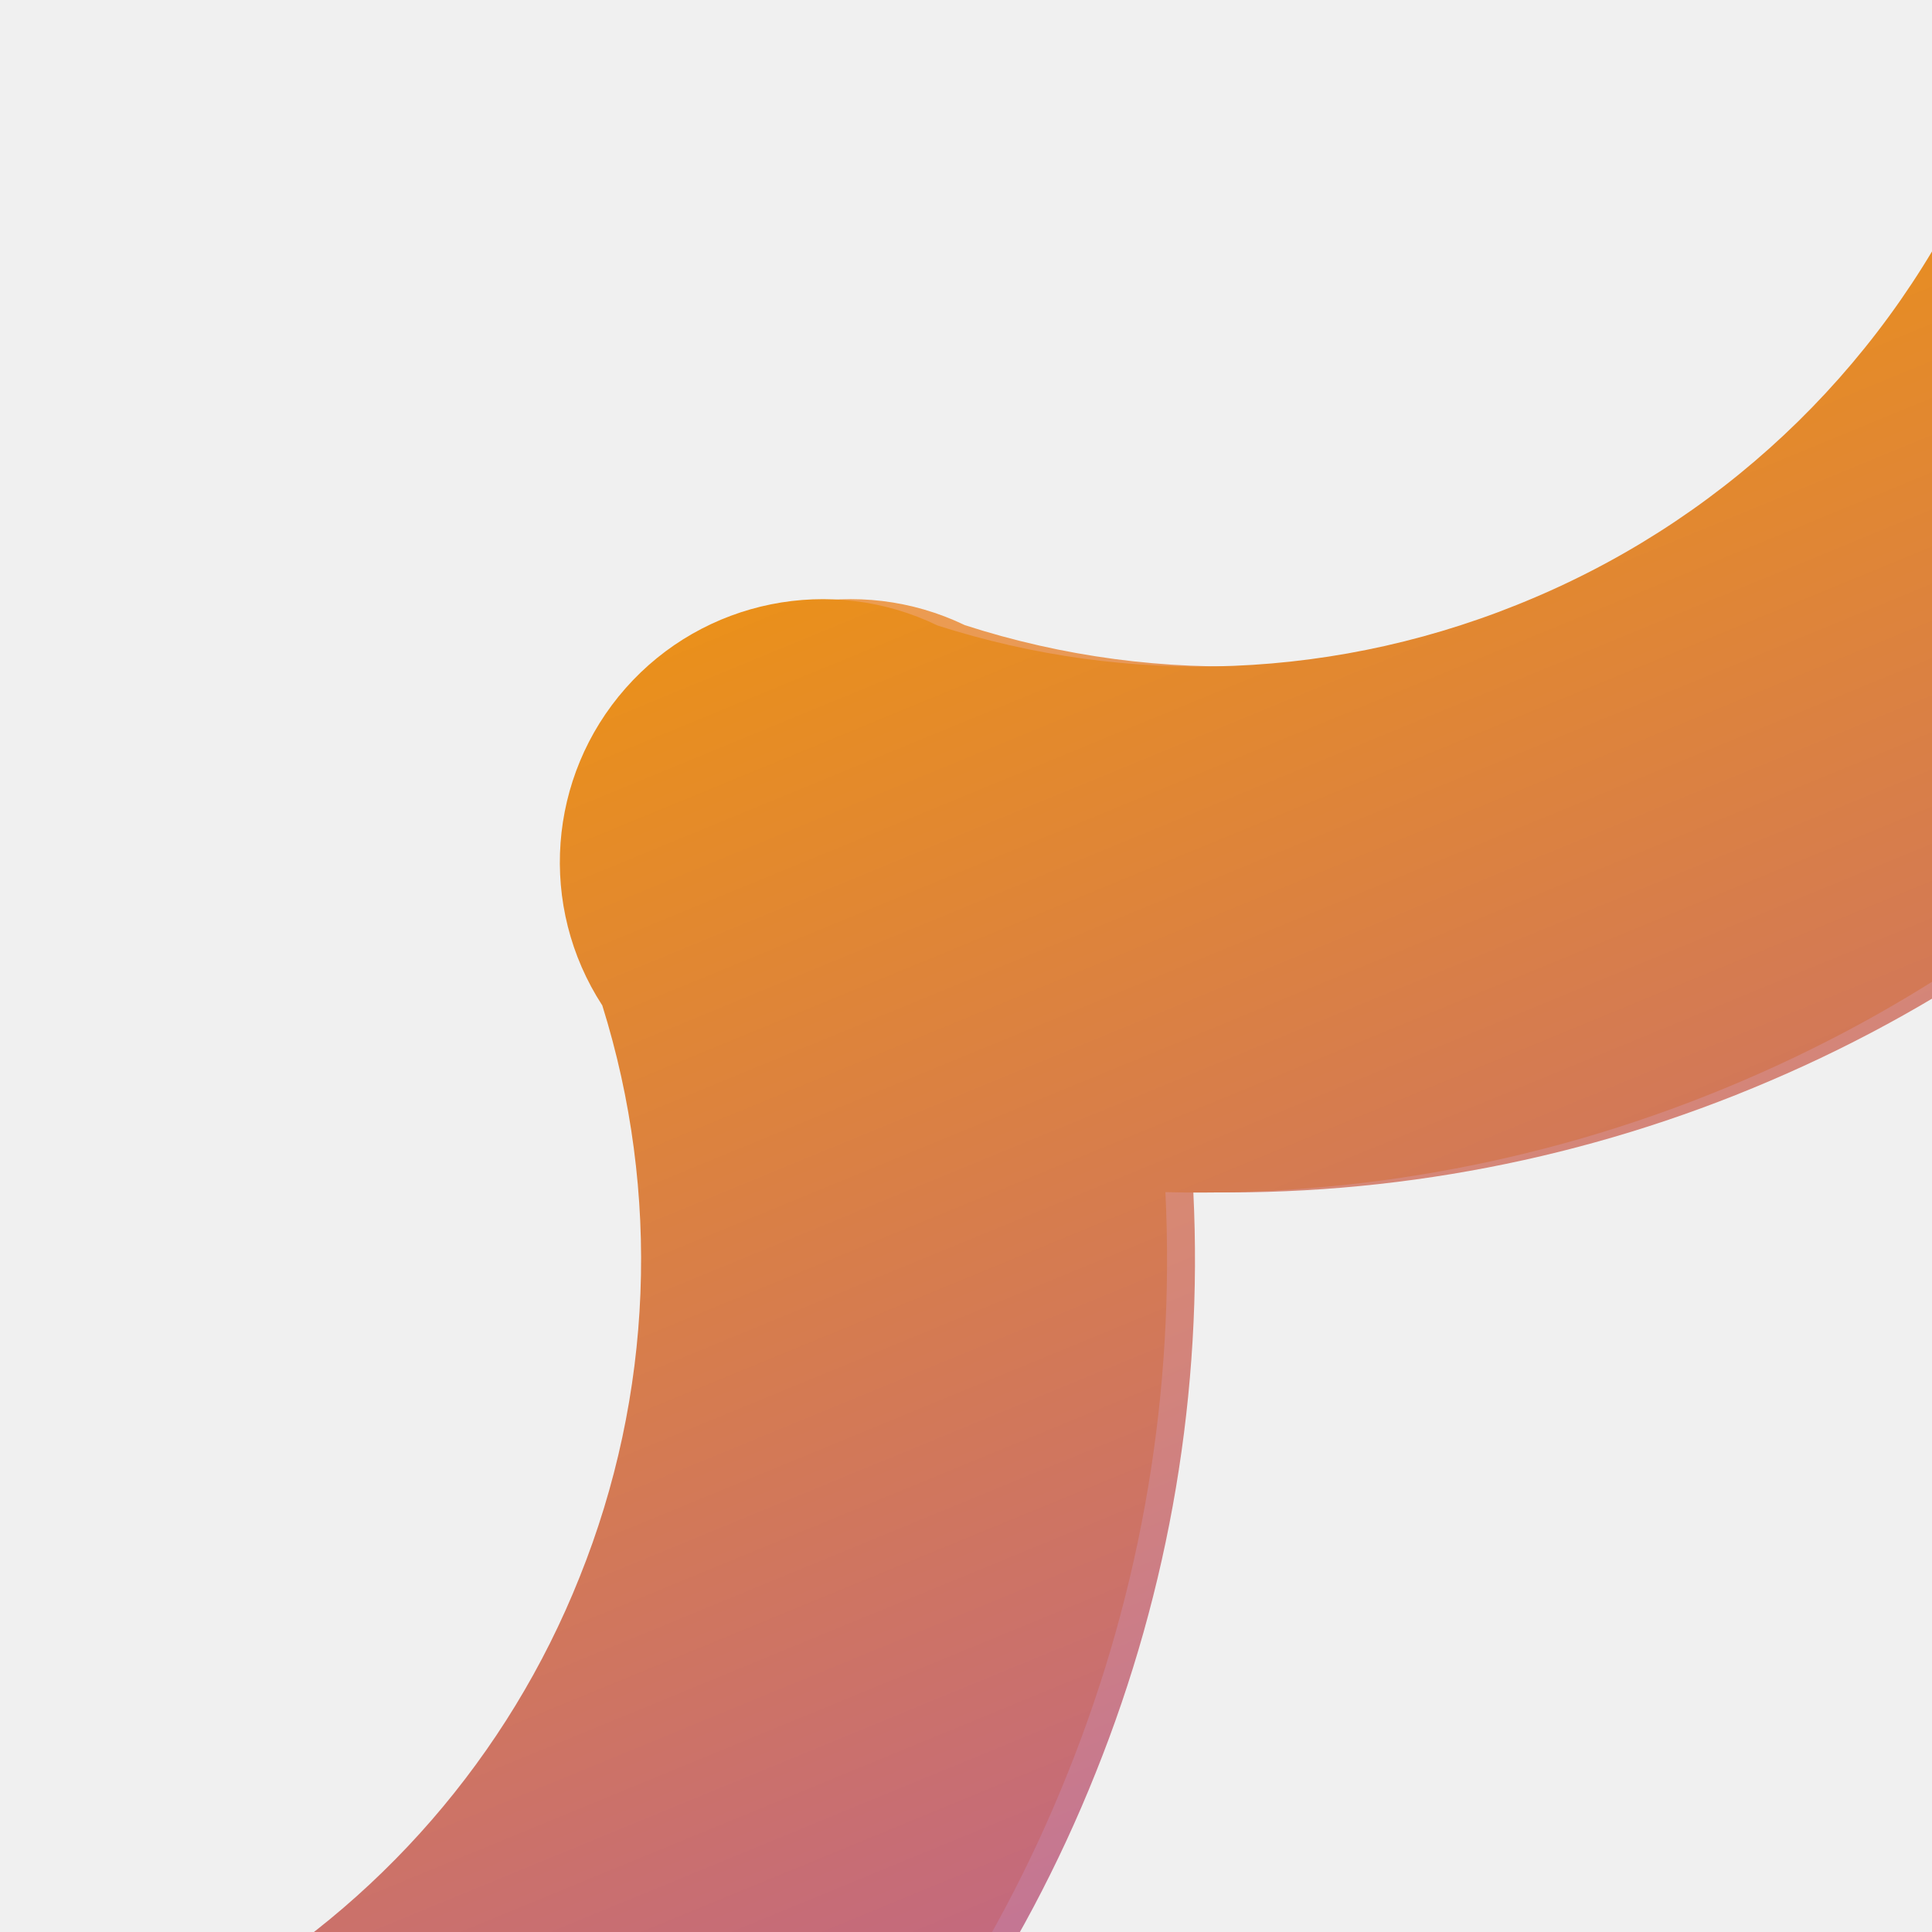
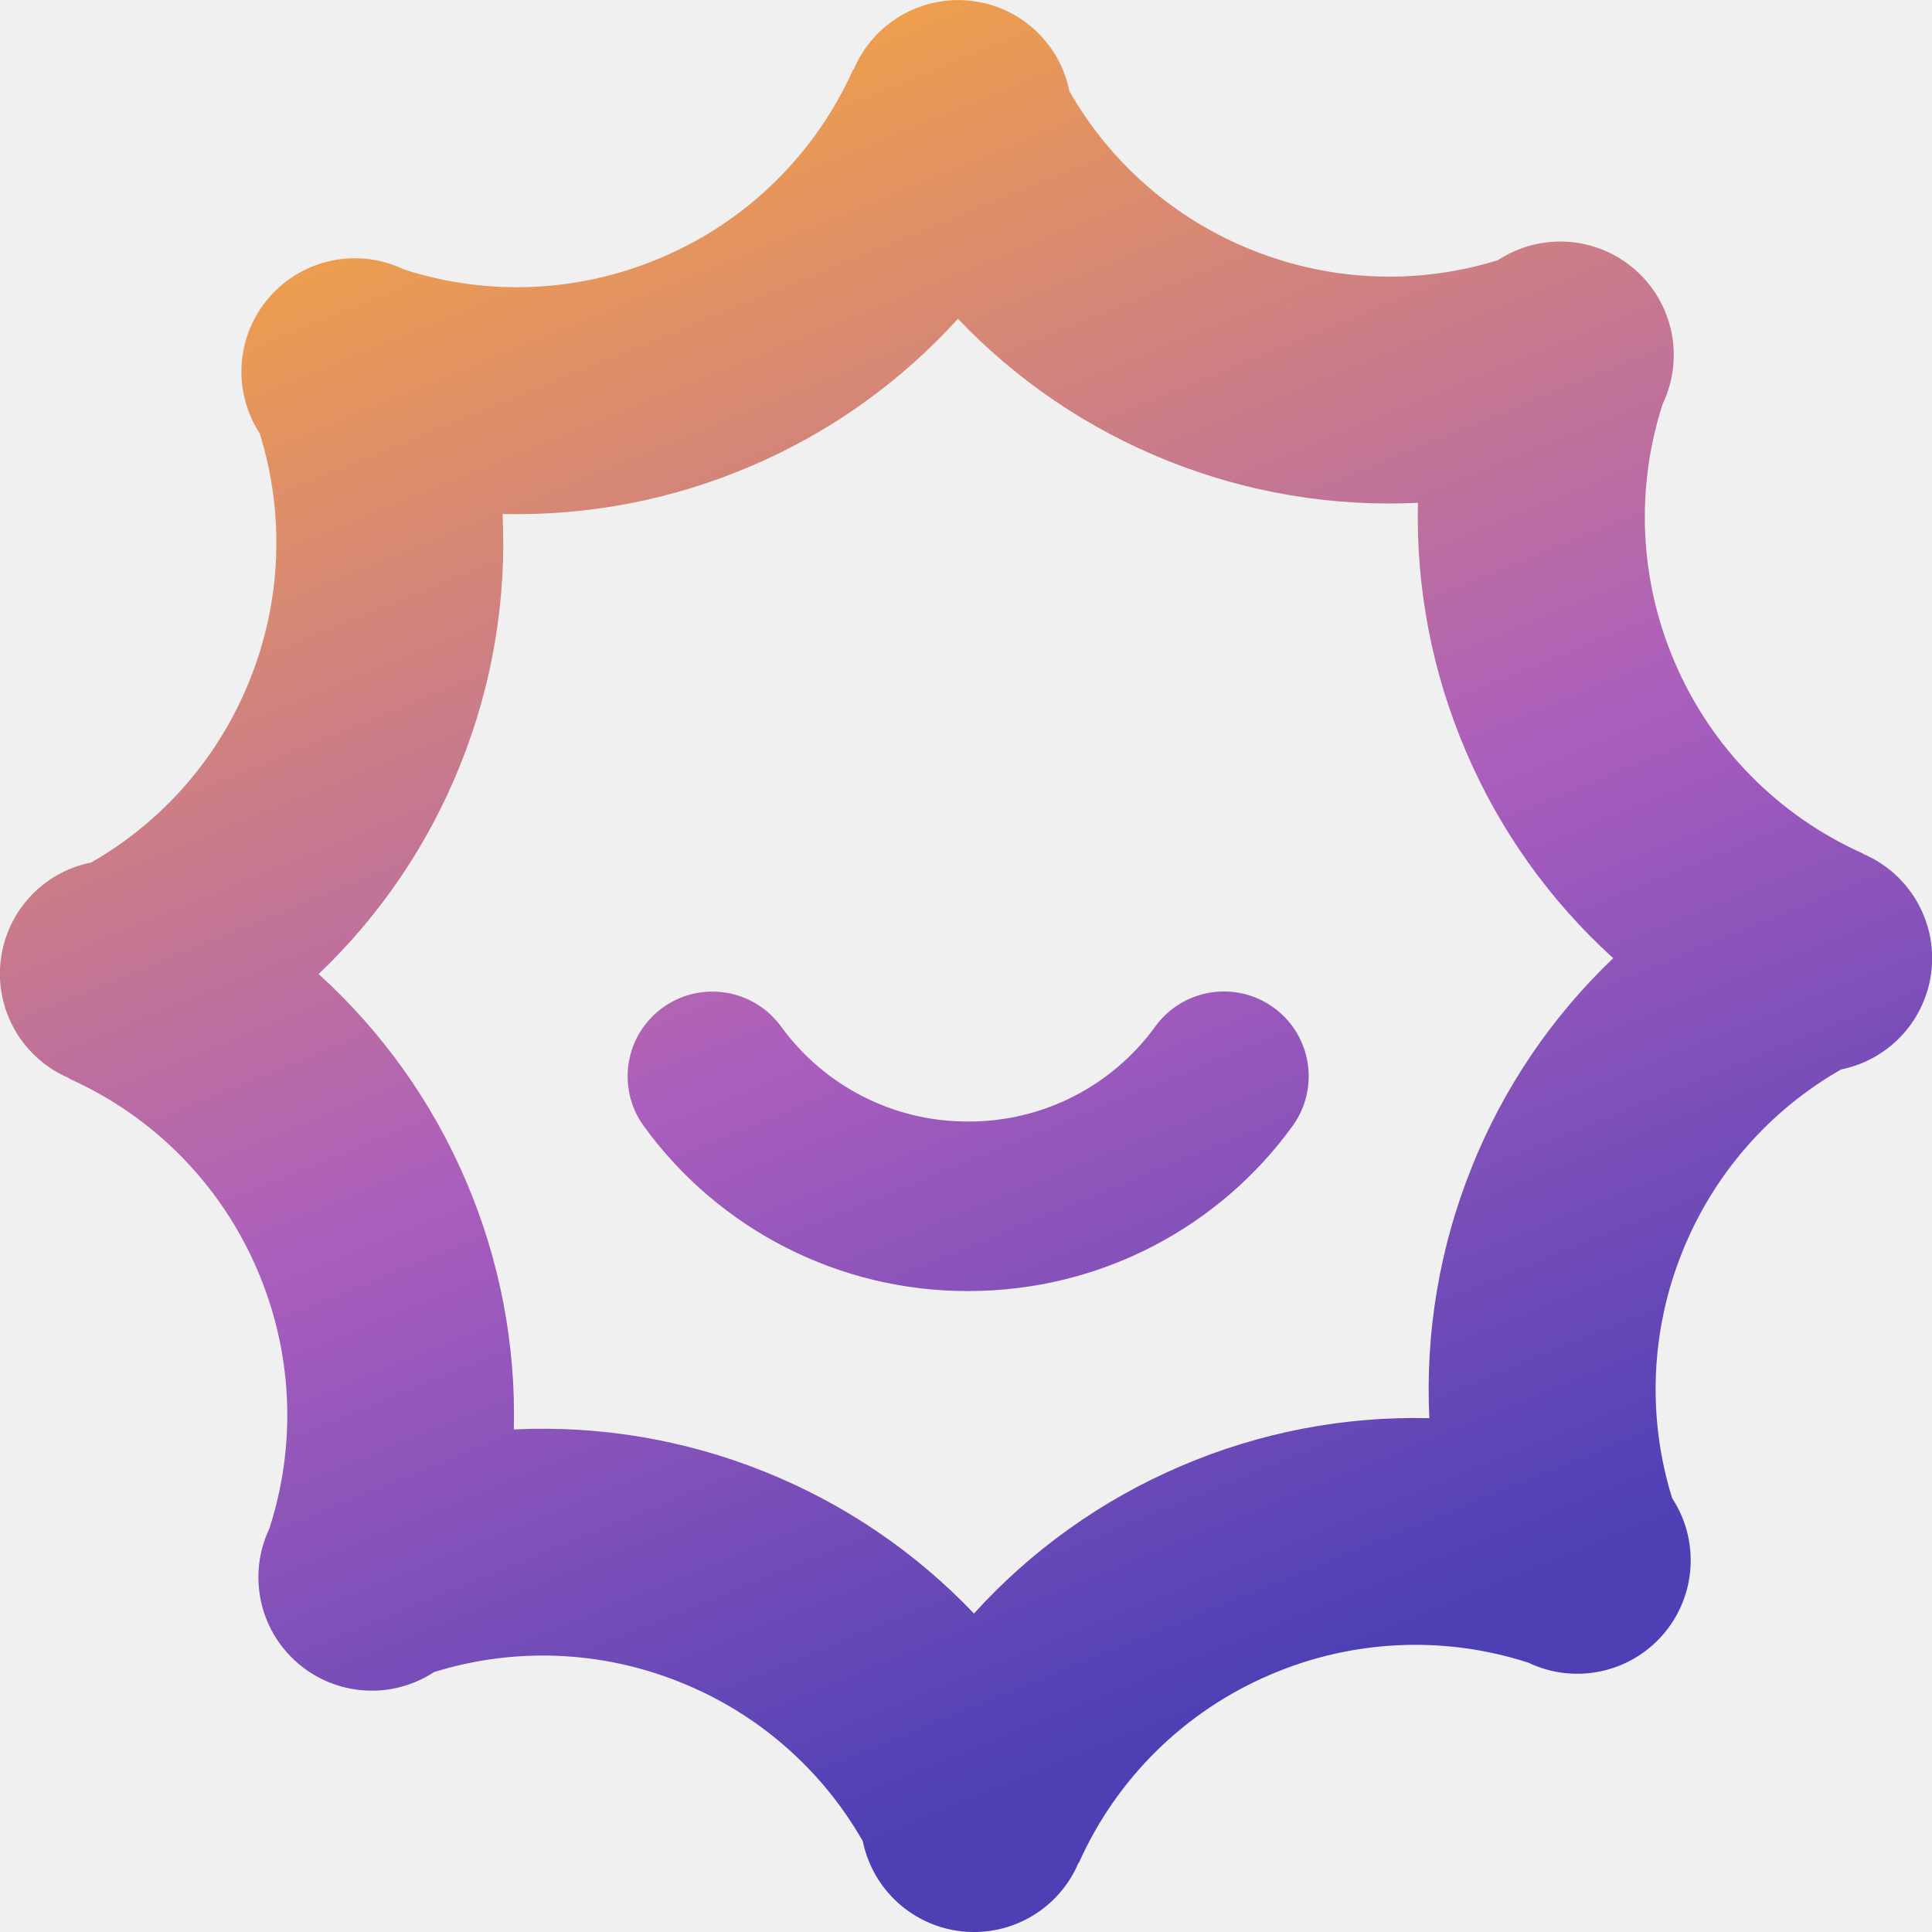
<svg xmlns="http://www.w3.org/2000/svg" width="24" height="24" fill="none">
-   <path fill="url(#prefix__a)" fill-rule="evenodd" d="M31.157 2.643a3.267 3.267 0 00-6.218-.64l-.008-.005a10.578 10.578 0 01-5.515 5.421 10.573 10.573 0 01-7.43.347A3.267 3.267 0 007.83 12.49c.702 2.254.66 4.744-.284 7.101a10.567 10.567 0 01-4.57 5.26 3.267 3.267 0 00-.632 6.214l-.004.01a10.578 10.578 0 015.421 5.515 10.574 10.574 0 01.34 7.449 3.267 3.267 0 004.747 4.13 10.568 10.568 0 017.084.289A10.568 10.568 0 0125.2 53.04a3.267 3.267 0 006.212.62l.01.004a10.578 10.578 0 015.514-5.421 10.573 10.573 0 017.433-.345 3.267 3.267 0 004.144-4.74 10.569 10.569 0 01.29-7.086 10.568 10.568 0 014.577-5.265 3.267 3.267 0 00.623-6.213l.004-.009a10.578 10.578 0 01-5.422-5.514 10.574 10.574 0 01-.344-7.437 3.267 3.267 0 00-4.746-4.139c-2.248.695-4.73.651-7.08-.29a10.567 10.567 0 01-5.257-4.563zm11.58 31a17.093 17.093 0 00-1.214 7.213 17.094 17.094 0 00-7.158 1.38 17.094 17.094 0 00-5.962 4.247 17.095 17.095 0 00-6.042-4.09 17.093 17.093 0 00-7.213-1.213 17.094 17.094 0 00-1.38-7.16 17.094 17.094 0 00-4.244-5.958 17.094 17.094 0 004.087-6.04 17.093 17.093 0 001.213-7.214 17.098 17.098 0 007.163-1.381 17.093 17.093 0 005.957-4.242 17.094 17.094 0 006.039 4.086 17.094 17.094 0 007.213 1.213 17.094 17.094 0 001.381 7.158 17.092 17.092 0 004.245 5.961 17.093 17.093 0 00-4.086 6.04zm-19.889-4.068a2.442 2.442 0 10-3.958 2.862 11.512 11.512 0 009.347 4.757c3.848 0 7.263-1.875 9.347-4.757a2.442 2.442 0 00-3.958-2.862 6.627 6.627 0 01-5.39 2.734 6.627 6.627 0 01-5.388-2.734z" clip-rule="evenodd" />
-   <path fill="url(#prefix__b)" fill-rule="evenodd" d="M28.822.238a3.265 3.265 0 011.991 2.406 10.568 10.568 0 005.257 4.563 10.57 10.57 0 007.079.291 3.267 3.267 0 014.75 4.136 10.575 10.575 0 00.343 7.44 10.58 10.58 0 005.422 5.516l-.004.008a3.268 3.268 0 01-.62 6.213 10.568 10.568 0 00-4.581 5.267 10.569 10.569 0 00-.29 7.082 3.267 3.267 0 01-4.14 4.745 10.574 10.574 0 00-7.437.344 10.579 10.579 0 00-5.515 5.422l-.01-.004a3.267 3.267 0 01-6.212-.617 10.568 10.568 0 00-5.27-4.585 10.57 10.57 0 00-7.088-.289 3.267 3.267 0 01-4.742-4.136c.764-2.362.71-4.989-.342-7.445a10.579 10.579 0 00-5.421-5.515l.005-.01a3.267 3.267 0 01.634-6.216 10.568 10.568 0 004.568-5.26 10.57 10.57 0 00.283-7.104 3.267 3.267 0 014.164-4.72c2.357.756 4.976.698 7.424-.35A10.579 10.579 0 0024.585 2l.01.004A3.267 3.267 0 0128.822.238zM41.178 40.86a17.096 17.096 0 011.214-7.213 17.095 17.095 0 014.087-6.04 17.095 17.095 0 01-4.246-5.962c-1-2.336-1.44-4.772-1.381-7.159a17.096 17.096 0 01-7.214-1.213 17.096 17.096 0 01-6.04-4.087 17.094 17.094 0 01-5.958 4.243c-2.337 1-4.775 1.44-7.163 1.38a17.096 17.096 0 01-1.213 7.216 17.095 17.095 0 01-4.087 6.04 17.096 17.096 0 014.243 5.96c1 2.336 1.44 4.773 1.381 7.16a17.096 17.096 0 017.214 1.214 17.095 17.095 0 016.043 4.09 17.094 17.094 0 015.962-4.247c2.336-1 4.772-1.44 7.158-1.382z" clip-rule="evenodd" />
-   <path stroke="#7A3FB2" stroke-linecap="round" stroke-width="4.885" d="M35.26 31.01a9.07 9.07 0 01-7.368 3.745 9.07 9.07 0 01-7.369-3.746" />
+   <g clip-path="url(#prefix__clip0_3_177)">
+     <path fill-rule="evenodd" clip-rule="evenodd" d="M13.286 1.139a1.409 1.409 0 00-2.681-.276L10.6.86a4.562 4.562 0 01-2.378 2.337 4.56 4.56 0 01-3.204.15 1.409 1.409 0 00-1.792 2.037 4.556 4.556 0 01-.123 3.062 4.557 4.557 0 01-1.97 2.268 1.409 1.409 0 00-.273 2.68L.86 13.4a4.561 4.561 0 012.338 2.379 4.56 4.56 0 01.147 3.212 1.409 1.409 0 002.047 1.78 4.557 4.557 0 013.055.125 4.557 4.557 0 012.271 1.976 1.41 1.41 0 002.68.268l.004.001a4.561 4.561 0 012.377-2.337 4.56 4.56 0 013.206-.15 1.409 1.409 0 001.787-2.043 4.557 4.557 0 01.125-3.056 4.557 4.557 0 011.974-2.27 1.409 1.409 0 00.268-2.68l.002-.003a4.562 4.562 0 01-2.338-2.378 4.56 4.56 0 01-.148-3.207 1.41 1.41 0 00-2.047-1.785c-.97.3-2.04.28-3.053-.125a4.557 4.557 0 01-2.267-1.968zm4.994 13.368a7.37 7.37 0 00-.524 3.11 7.372 7.372 0 00-3.086.595 7.372 7.372 0 00-2.571 1.832 7.373 7.373 0 00-2.606-1.764 7.372 7.372 0 00-3.11-.523 7.37 7.37 0 00-.595-3.088 7.37 7.37 0 00-1.83-2.569A7.37 7.37 0 005.72 9.495a7.37 7.37 0 00.523-3.11 7.373 7.373 0 003.089-.596A7.371 7.371 0 0011.9 3.96a7.371 7.371 0 002.604 1.763 7.372 7.372 0 003.11.523 7.373 7.373 0 00.596 3.087 7.372 7.372 0 001.83 2.57 7.37 7.37 0 00-1.761 2.605zm-8.577-1.755a1.055 1.055 0 00-1.75.065 1.054 1.054 0 00.043 1.17 4.965 4.965 0 004.031 2.051c1.66 0 3.132-.809 4.03-2.051a1.053 1.053 0 00-1.706-1.235 2.857 2.857 0 01-2.324 1.18 2.858 2.858 0 01-2.324-1.18z" fill="url(#prefix__paint0_linear_3_177)" />
+   </g>
  <defs>
-     <linearGradient id="prefix__a" x1="15.42" x2="36.291" y1="-2.317" y2="48.699" gradientUnits="userSpaceOnUse">
+     <linearGradient id="prefix__paint0_linear_3_177" x1="6.5" y1="-1" x2="15.5" y2="21" gradientUnits="userSpaceOnUse">
      <stop stop-color="#FFAE31" />
      <stop offset=".601" stop-color="#AB5EBD" />
      <stop offset="1" stop-color="#4D40B5" />
    </linearGradient>
-     <linearGradient id="prefix__b" x1="17.254" x2="37.918" y1="1.951" y2="52.181" gradientUnits="userSpaceOnUse">
-       <stop stop-color="#EF950E" />
-       <stop offset=".542" stop-color="#AA50BF" />
-       <stop offset=".74" stop-color="#743DB0" />
-       <stop offset=".969" stop-color="#4F41BB" />
-     </linearGradient>
+     <clipPath id="prefix__clip0_3_177">
+       <path fill="#fff" d="M0 0h24v24H0z" />
+     </clipPath>
  </defs>
</svg>
